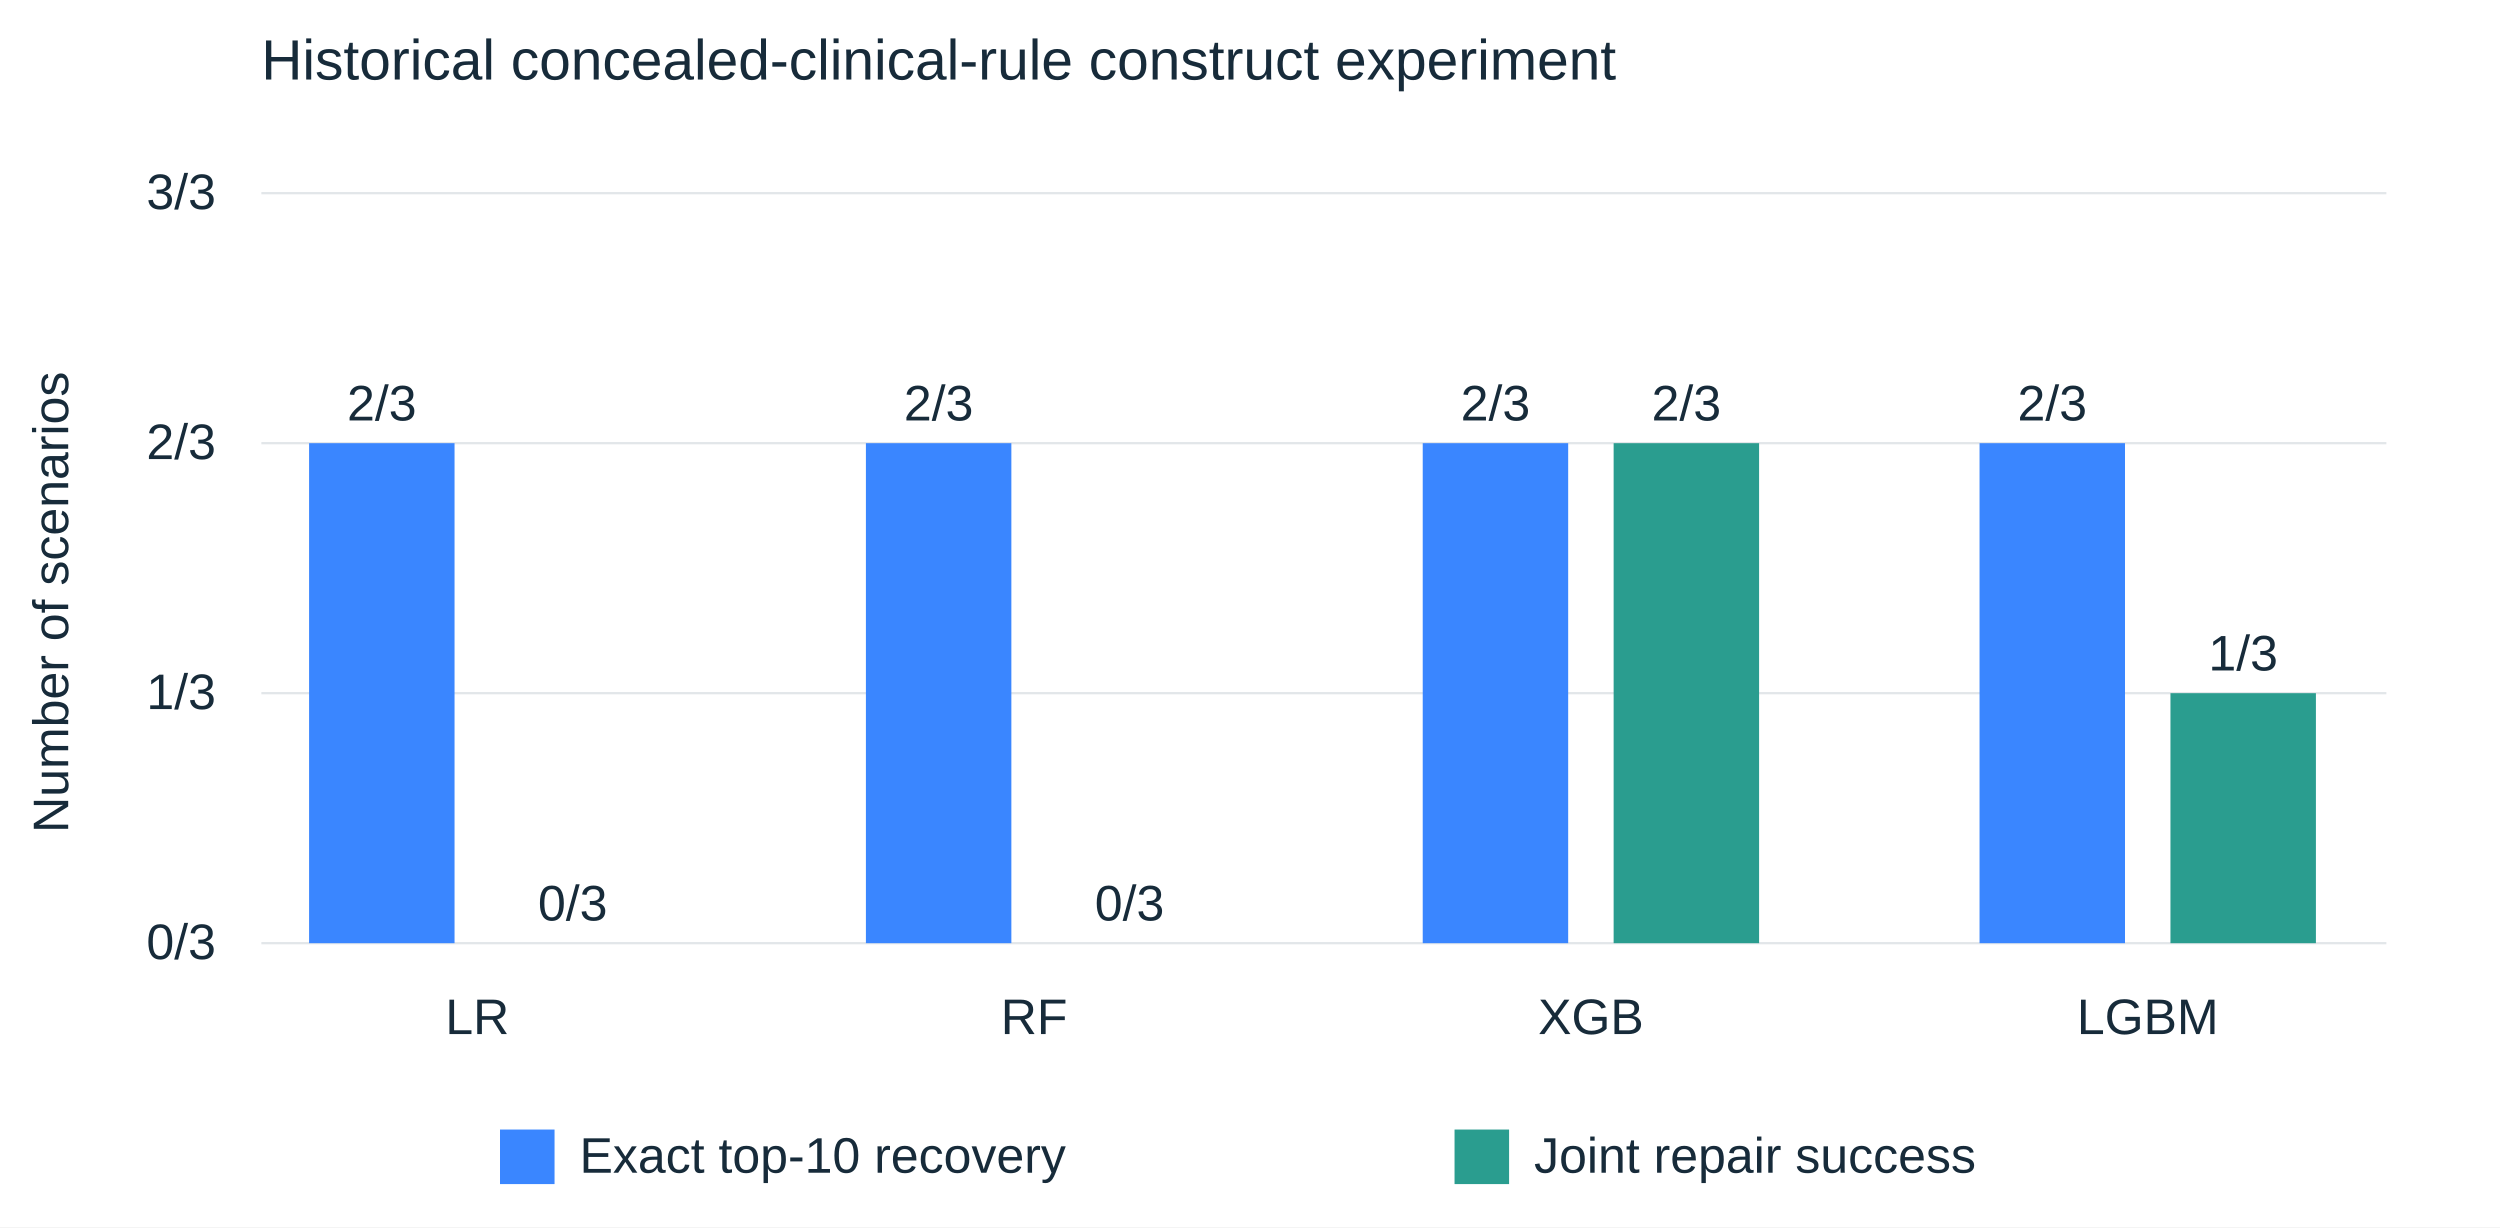
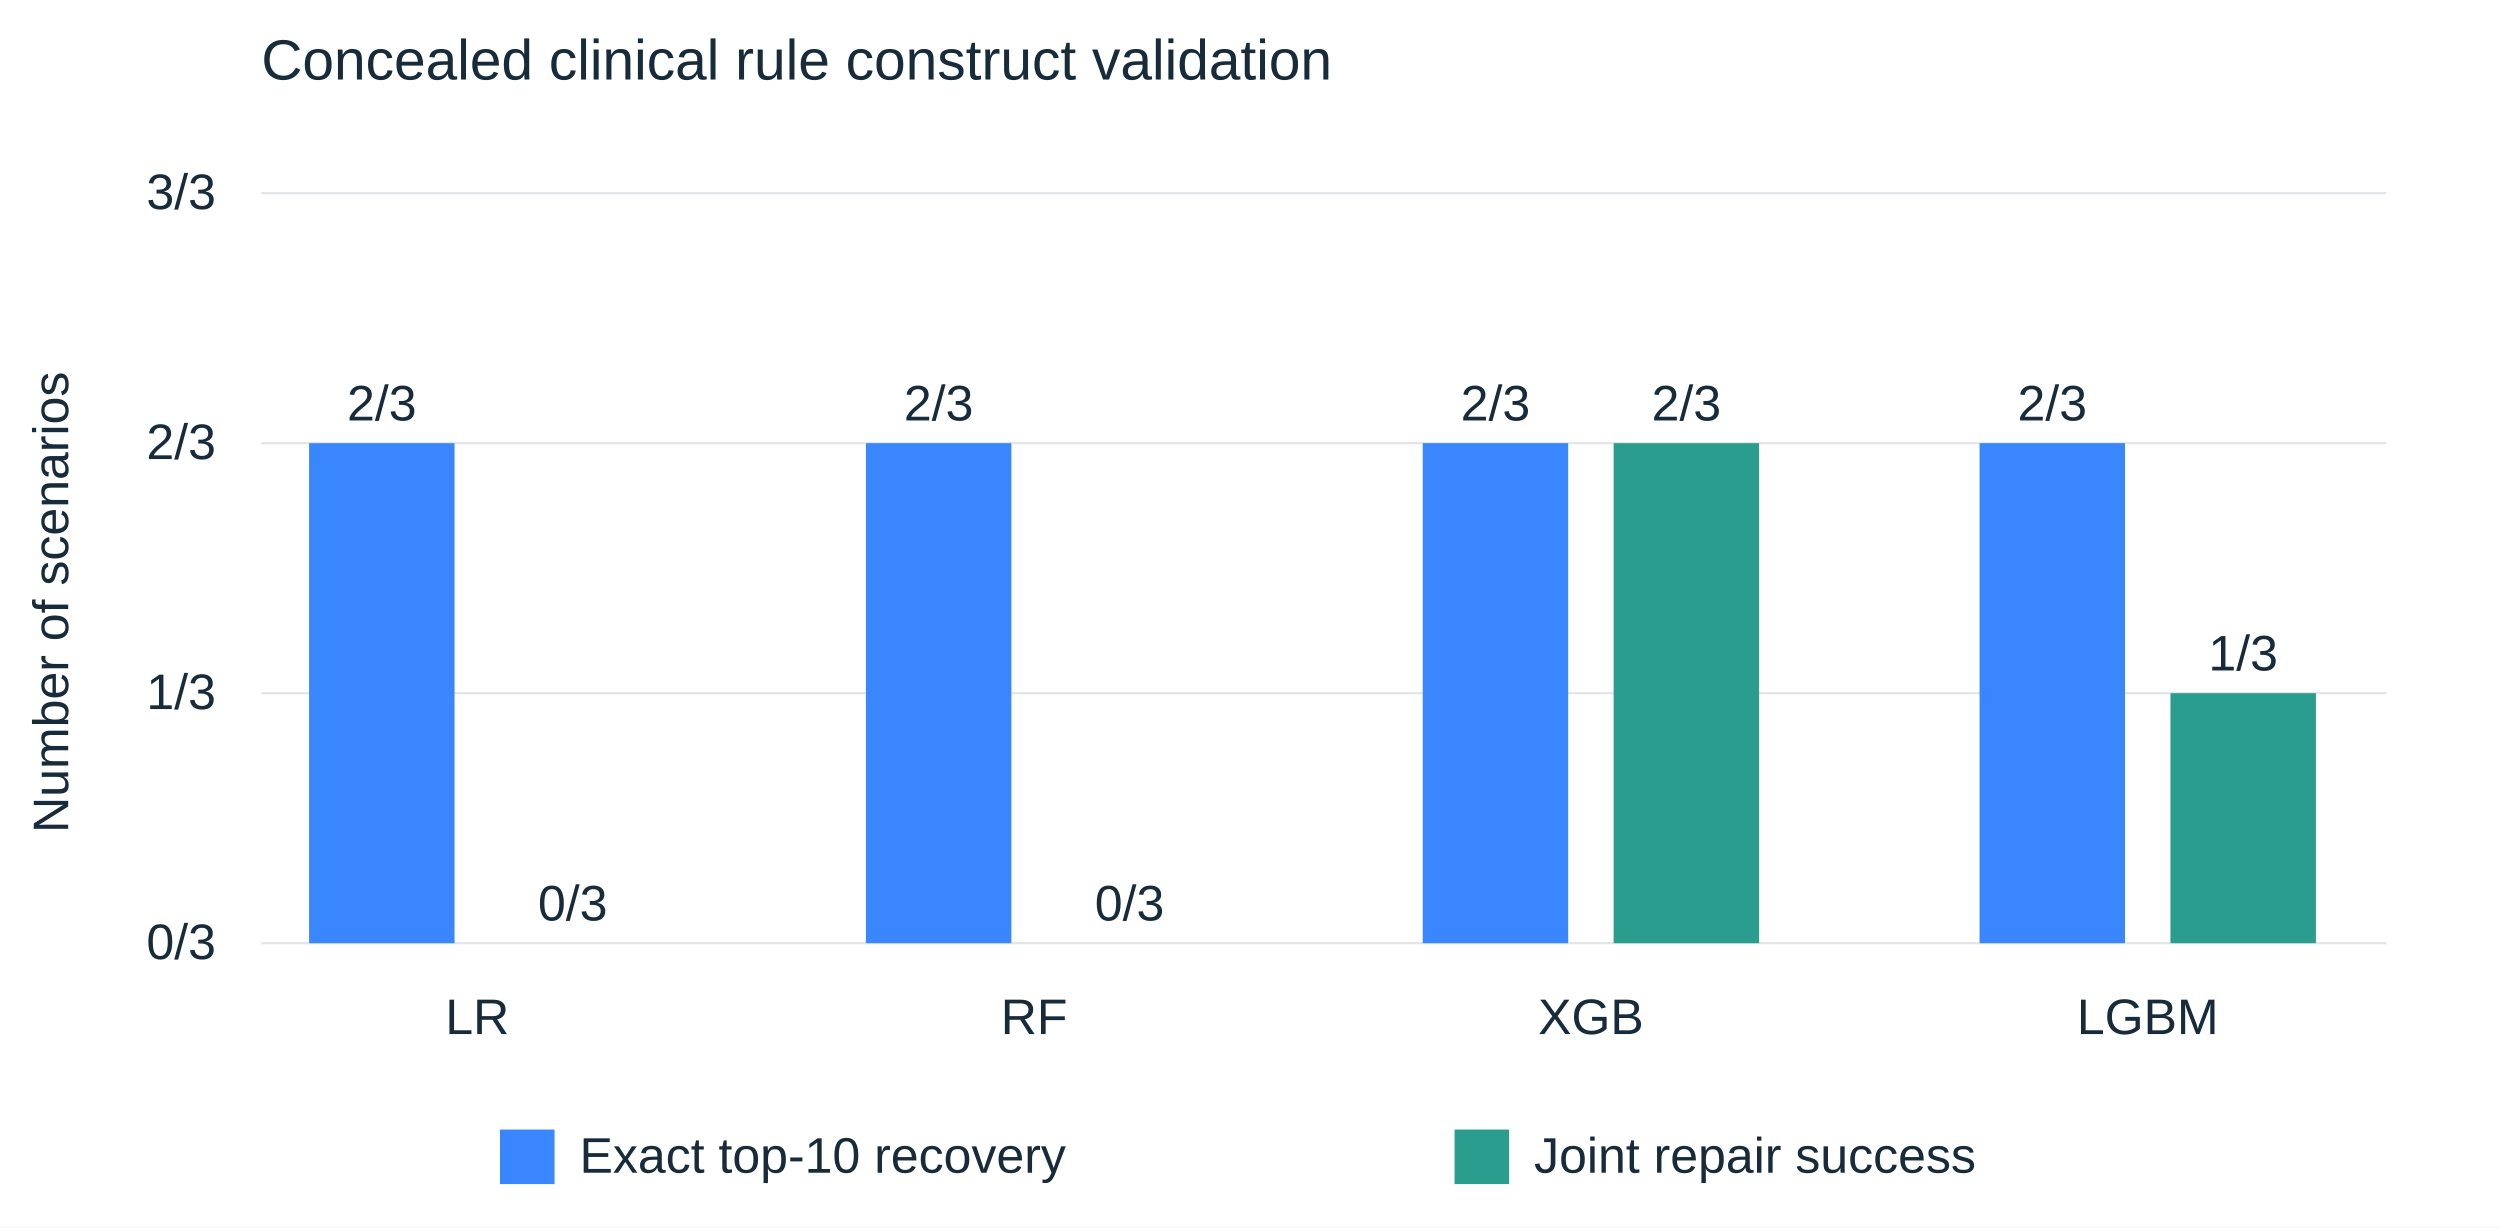
<svg xmlns="http://www.w3.org/2000/svg" width="1100" height="540" viewBox="0 0 1100 540">
  <rect width="100%" height="100%" fill="white" />
  <g font-family="Arial, sans-serif" font-size="22" fill="#172b3a">
    <line x1="115" y1="415" x2="1050" y2="415" stroke="#e2e6e9" />
    <text x="95" y="422" text-anchor="end">0/3</text>
    <line x1="115" y1="305" x2="1050" y2="305" stroke="#e2e6e9" />
    <text x="95" y="312" text-anchor="end">1/3</text>
    <line x1="115" y1="195" x2="1050" y2="195" stroke="#e2e6e9" />
    <text x="95" y="202" text-anchor="end">2/3</text>
    <line x1="115" y1="85" x2="1050" y2="85" stroke="#e2e6e9" />
    <text x="95" y="92" text-anchor="end">3/3</text>
    <rect x="136" y="195.0" width="64" height="220.0" fill="#3A86FF" />
    <text x="168" y="185.0" text-anchor="middle">2/3</text>
    <rect x="220" y="415.0" width="64" height="0.0" fill="#2A9D8F" />
    <text x="252" y="405.0" text-anchor="middle">0/3</text>
    <text x="210" y="455" text-anchor="middle">LR</text>
    <rect x="381" y="195.0" width="64" height="220.0" fill="#3A86FF" />
    <text x="413" y="185.0" text-anchor="middle">2/3</text>
    <rect x="465" y="415.0" width="64" height="0.0" fill="#2A9D8F" />
    <text x="497" y="405.0" text-anchor="middle">0/3</text>
    <text x="455" y="455" text-anchor="middle">RF</text>
    <rect x="626" y="195.0" width="64" height="220.0" fill="#3A86FF" />
    <text x="658" y="185.0" text-anchor="middle">2/3</text>
    <rect x="710" y="195.0" width="64" height="220.0" fill="#2A9D8F" />
    <text x="742" y="185.0" text-anchor="middle">2/3</text>
    <text x="700" y="455" text-anchor="middle">XGB</text>
    <rect x="871" y="195.0" width="64" height="220.0" fill="#3A86FF" />
    <text x="903" y="185.0" text-anchor="middle">2/3</text>
    <rect x="955" y="305.0" width="64" height="110.0" fill="#2A9D8F" />
    <text x="987" y="295.0" text-anchor="middle">1/3</text>
    <text x="945" y="455" text-anchor="middle">LGBM</text>
-     <text x="115" y="35" font-size="25">Historical concealed-clinical-rule construct experiment</text>
+     <text x="115" y="35" font-size="25">Concealed clinical rule construct validation</text>
    <text x="30" y="265" transform="rotate(-90 30 265)" text-anchor="middle">Number of scenarios</text>
    <rect x="220" y="497" width="24" height="24" fill="#3A86FF" />
    <text x="255" y="516">Exact top-10 recovery</text>
    <rect x="640" y="497" width="24" height="24" fill="#2A9D8F" />
    <text x="675" y="516">Joint repair success</text>
  </g>
</svg>
